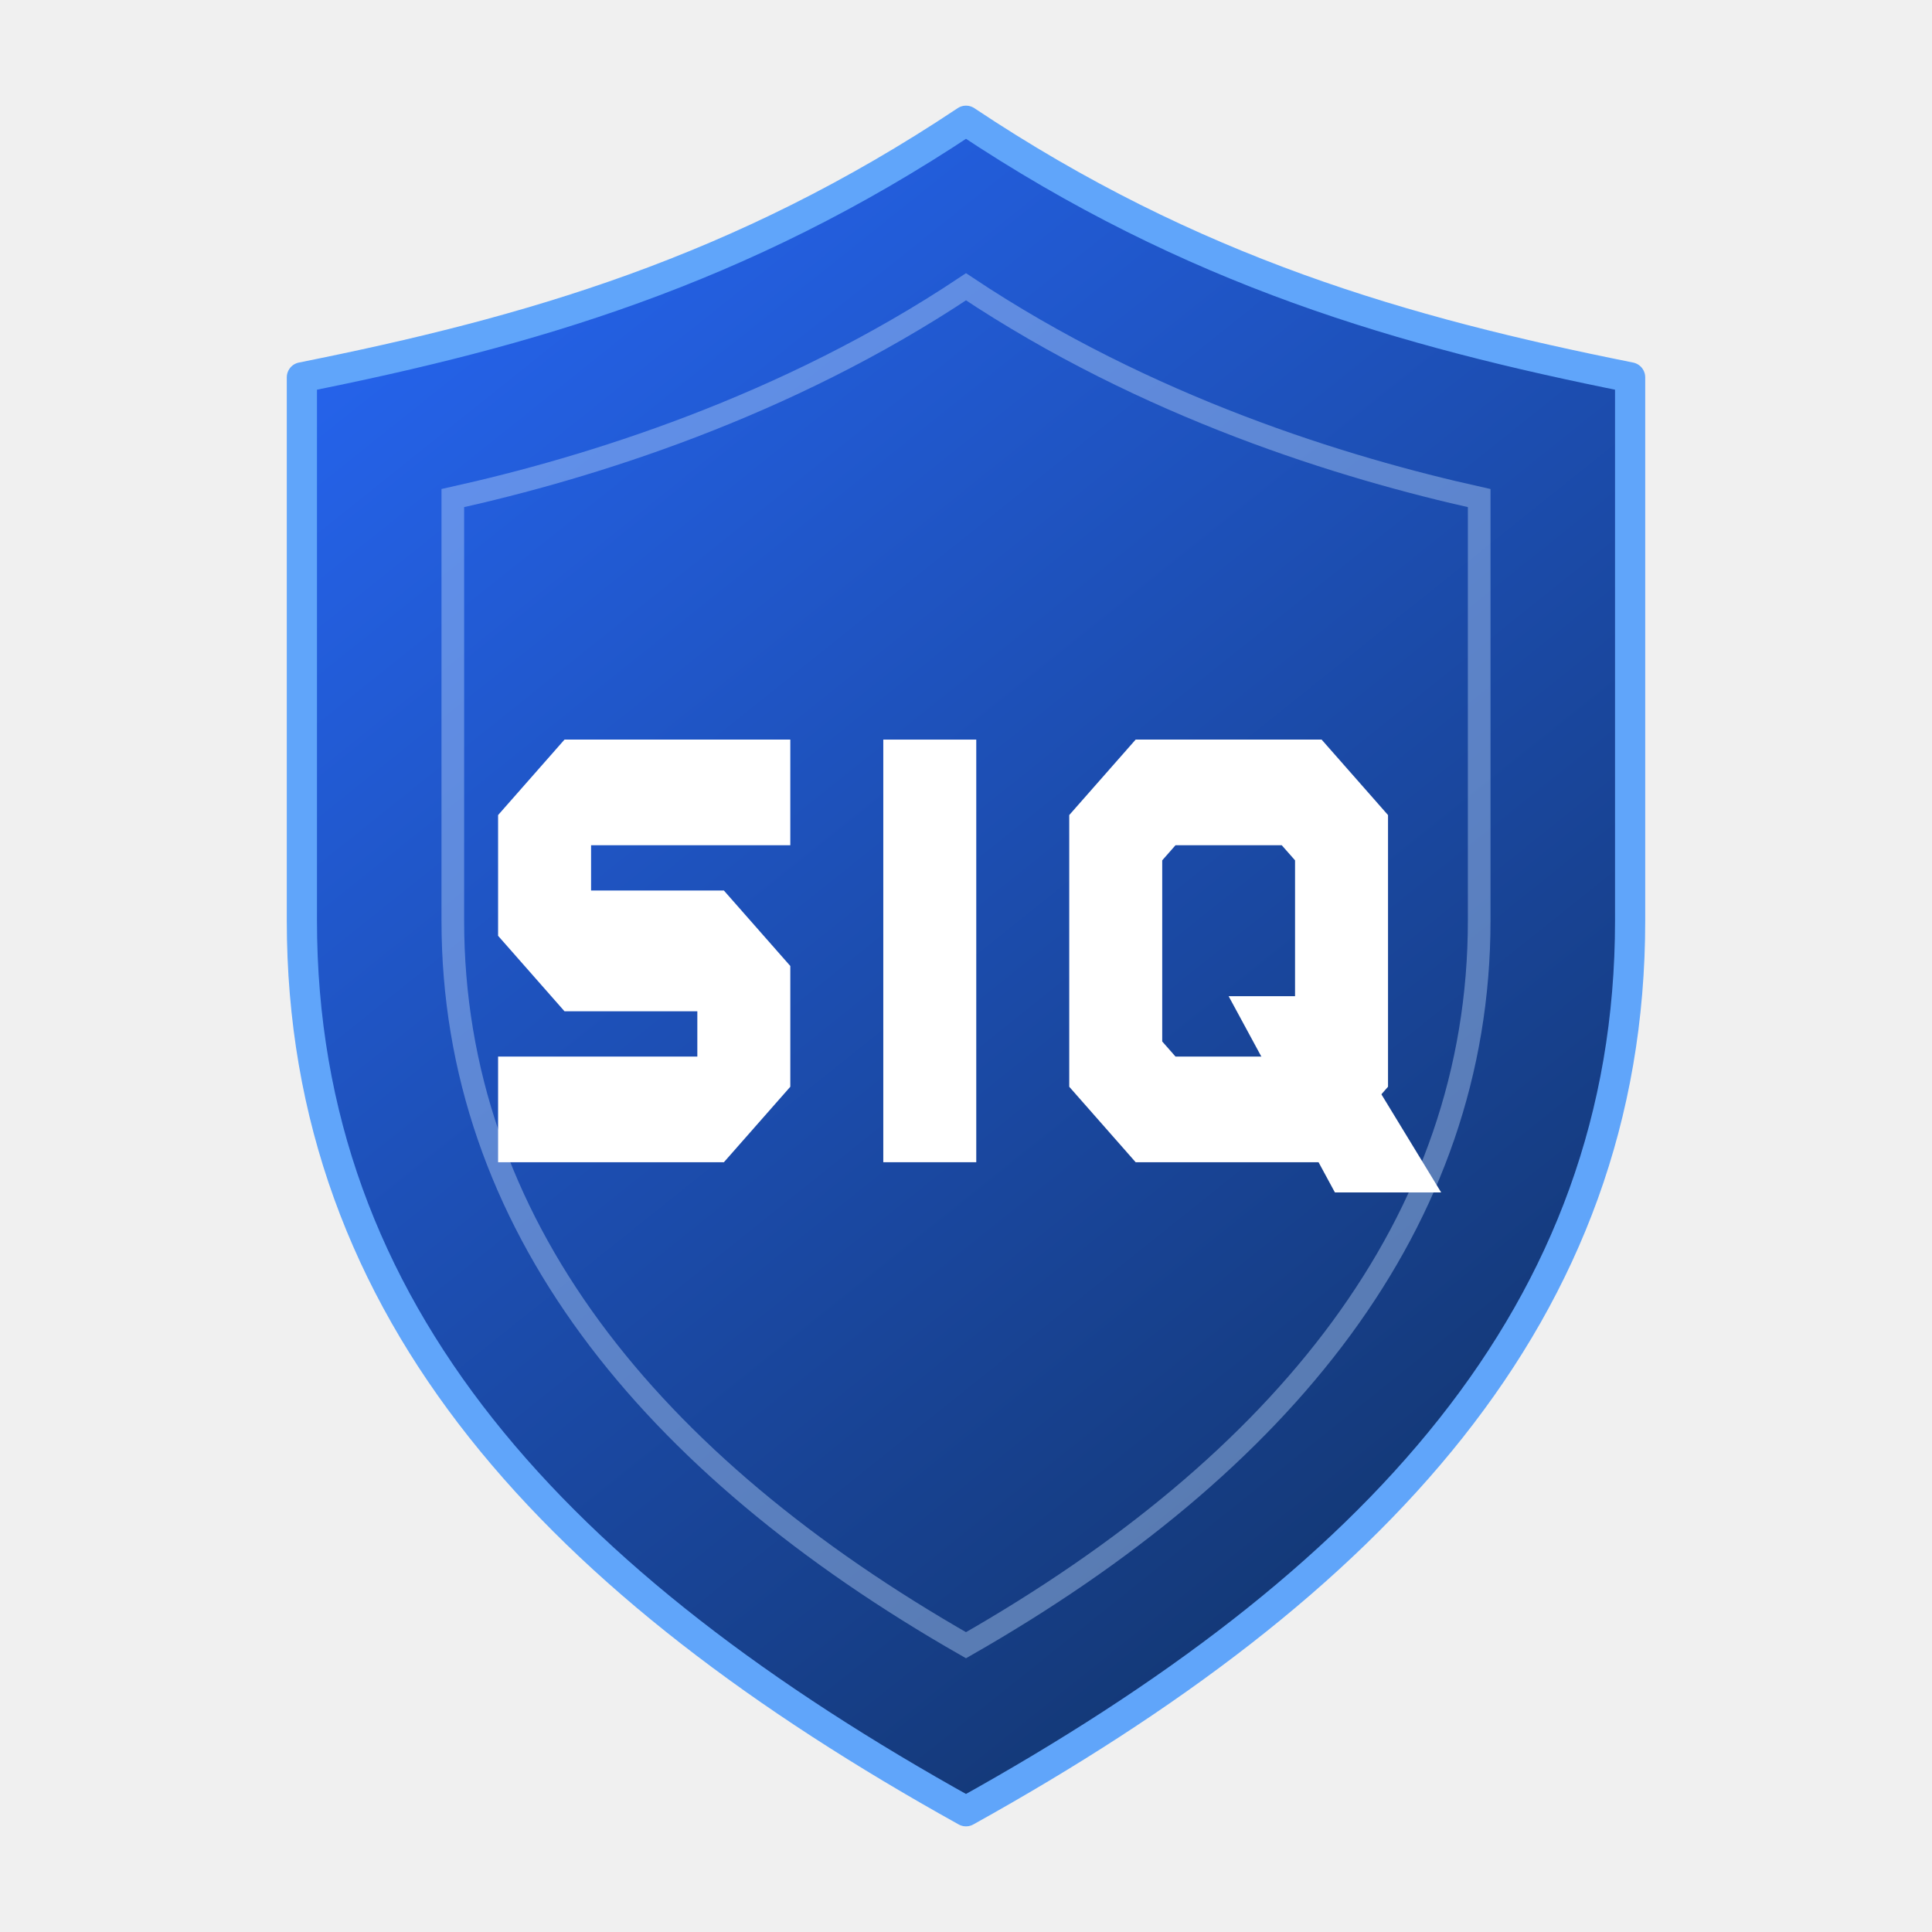
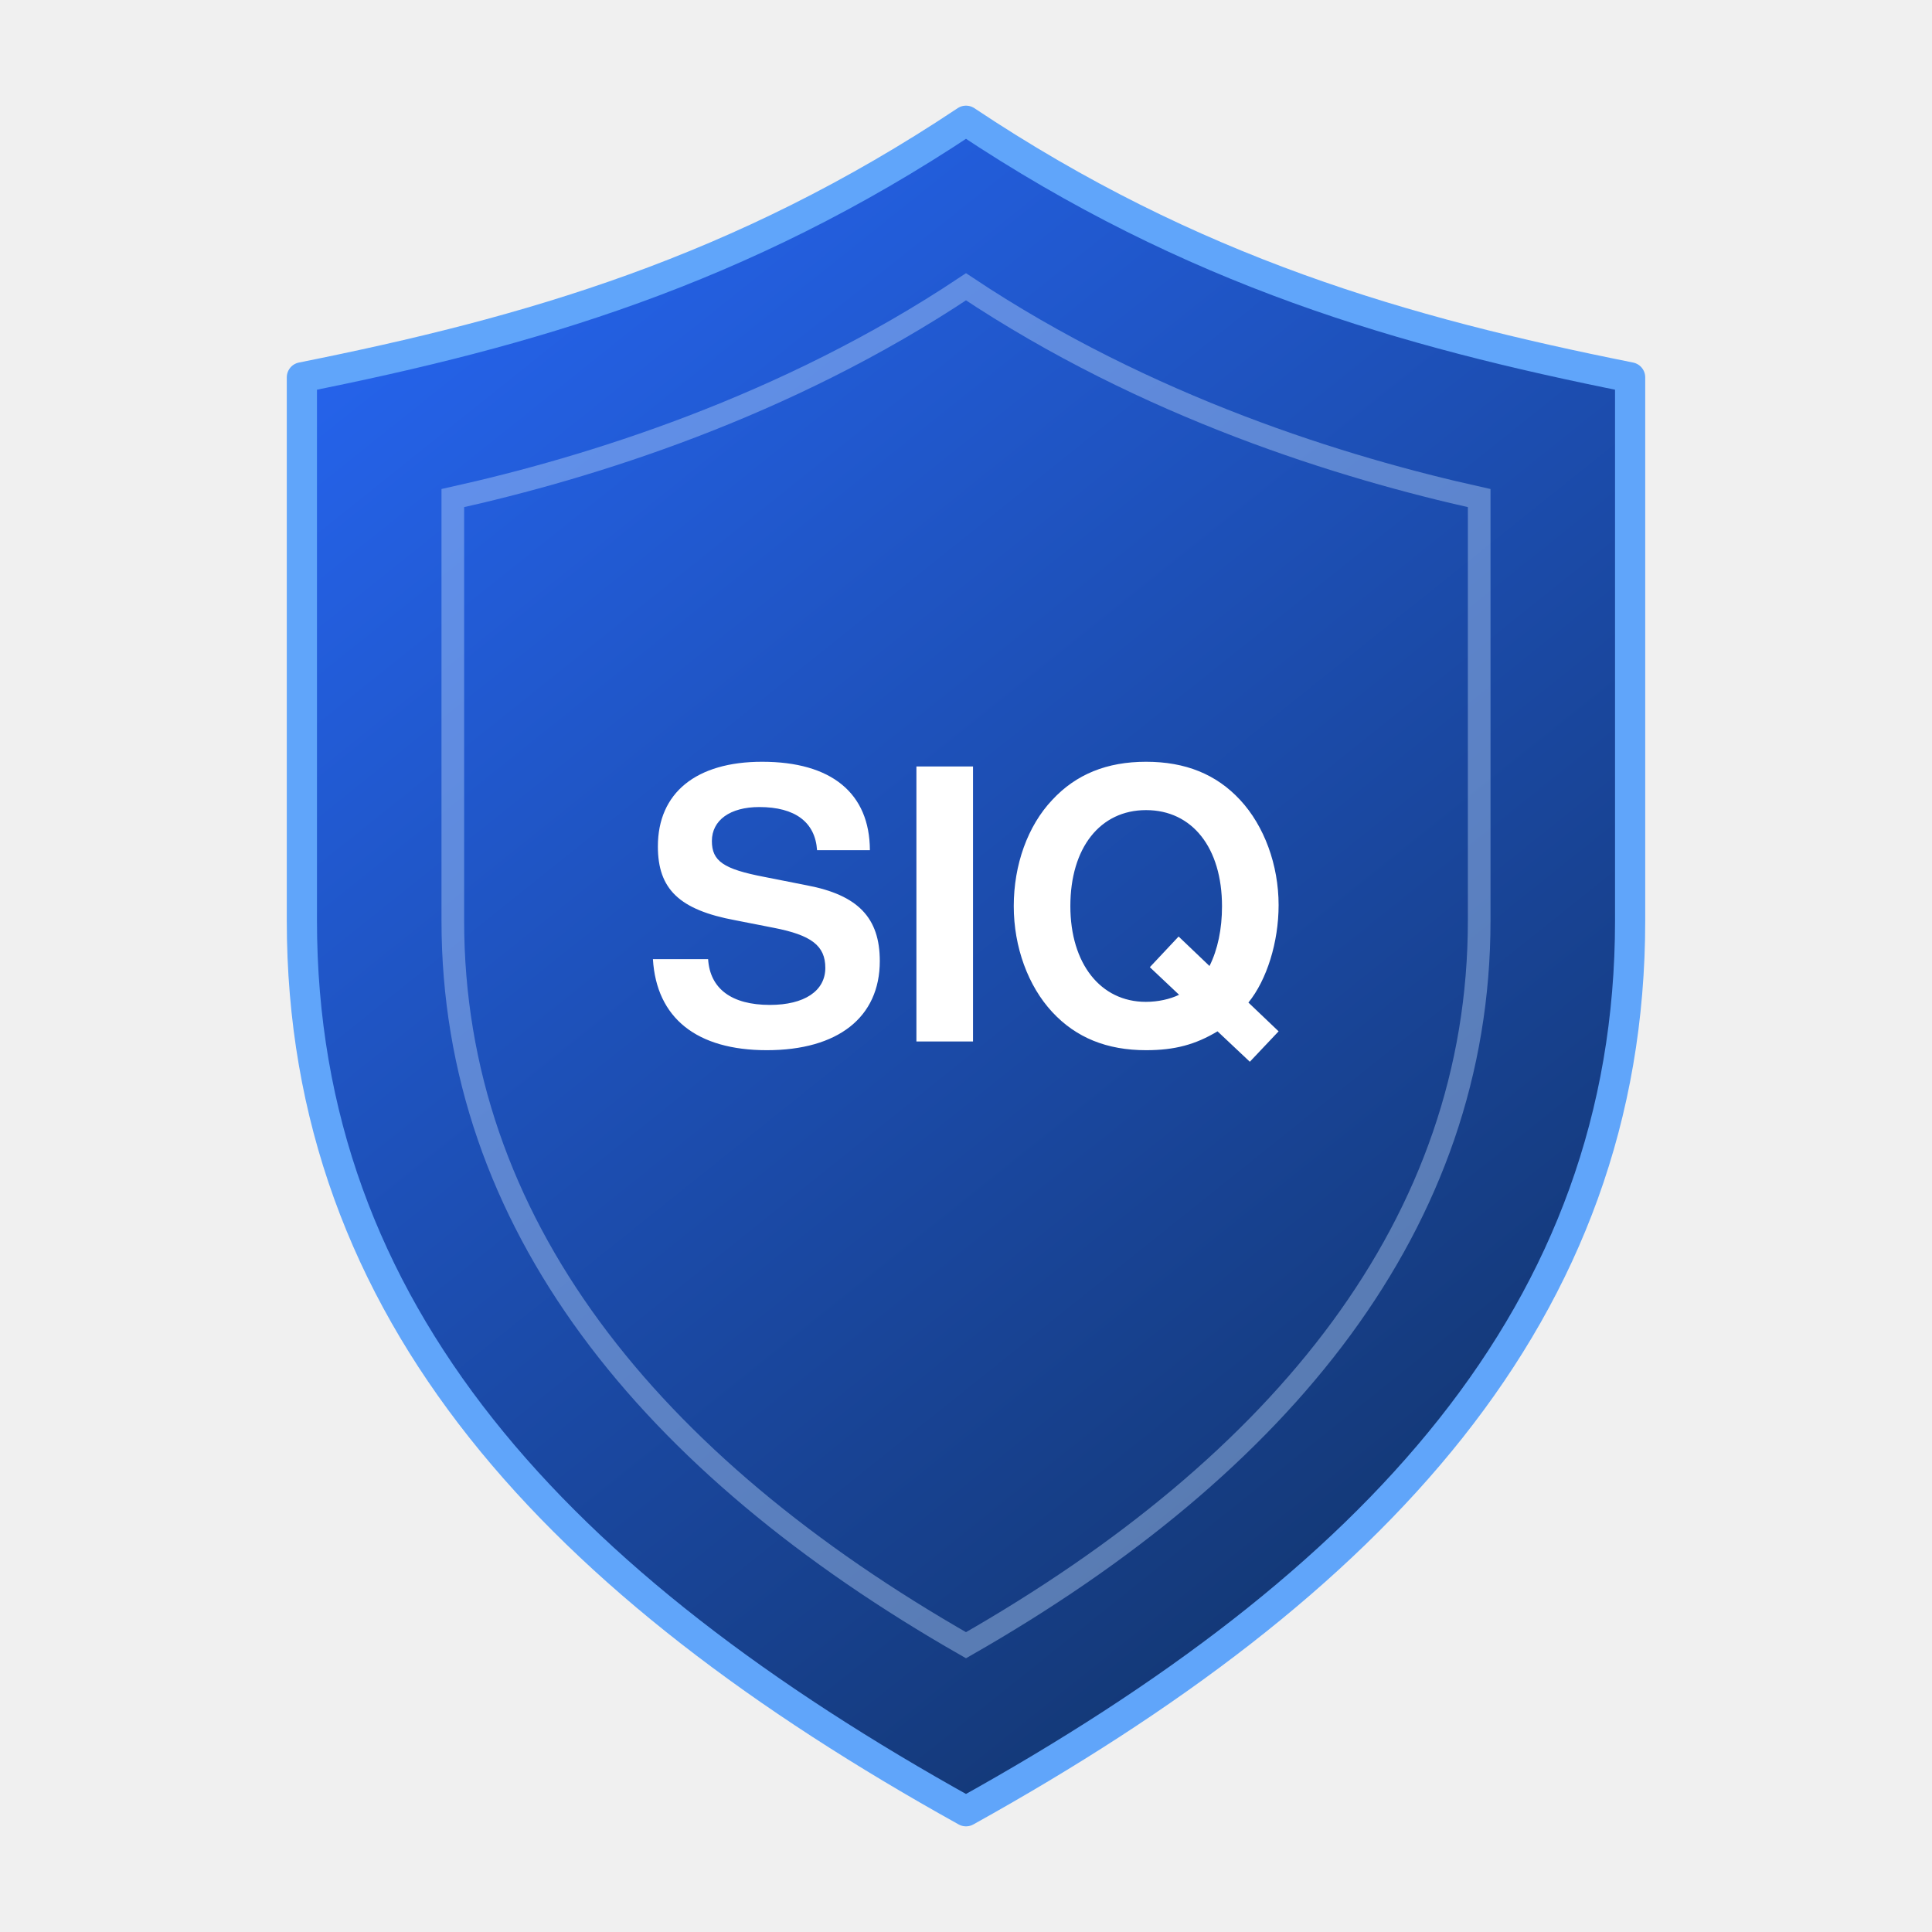
<svg xmlns="http://www.w3.org/2000/svg" viewBox="0 0 128 128" fill="none" role="img" aria-labelledby="title desc">
  <defs>
    <linearGradient id="shield" x1="29" y1="18" x2="101" y2="108" gradientUnits="userSpaceOnUse">
      <stop stop-color="#2563EB" />
      <stop offset="1" stop-color="#12346B" />
    </linearGradient>
  </defs>
  <path d="M64 8C79 18 93 22 108 25V61C108 87 91 105 64 120C37 105 20 87 20 61V25C35 22 49 18 64 8Z" fill="url(#shield)" stroke="#60A5FA" stroke-width="2" stroke-linejoin="round" />
  <path d="M64 19C76 27 89 31 98 33V61C98 81 85 97 64 109C43 97 30 81 30 61V33C39 31 52 27 64 19Z" stroke="#BFDBFE" stroke-opacity=".4" stroke-width="1.5" />
-   <g fill="#FFFFFF" transform="translate(33 49) scale(.88 1)">
-     <path d="M22 0H5L0 5V13L5 18H15V21H0V28H17L22 23V15L17 10H7V7H22Z" />
-     <path d="M29 0H36V28H29Z" />
-     <path fill-rule="evenodd" d="M48 0H62L67 5V23L62 28H48L43 23V5ZM51 7L50 8V20L51 21H59L60 20V8L59 7Z" />
-     <path d="M55 17H62L71 30H63Z" />
-   </g>
+   <text x="64" y="69" fill="#FFFFFF" font-family="-apple-system, BlinkMacSystemFont, 'Segoe UI', Helvetica, Arial, sans-serif" font-size="25" font-weight="600" text-anchor="middle">SIQ</text>
</svg>
